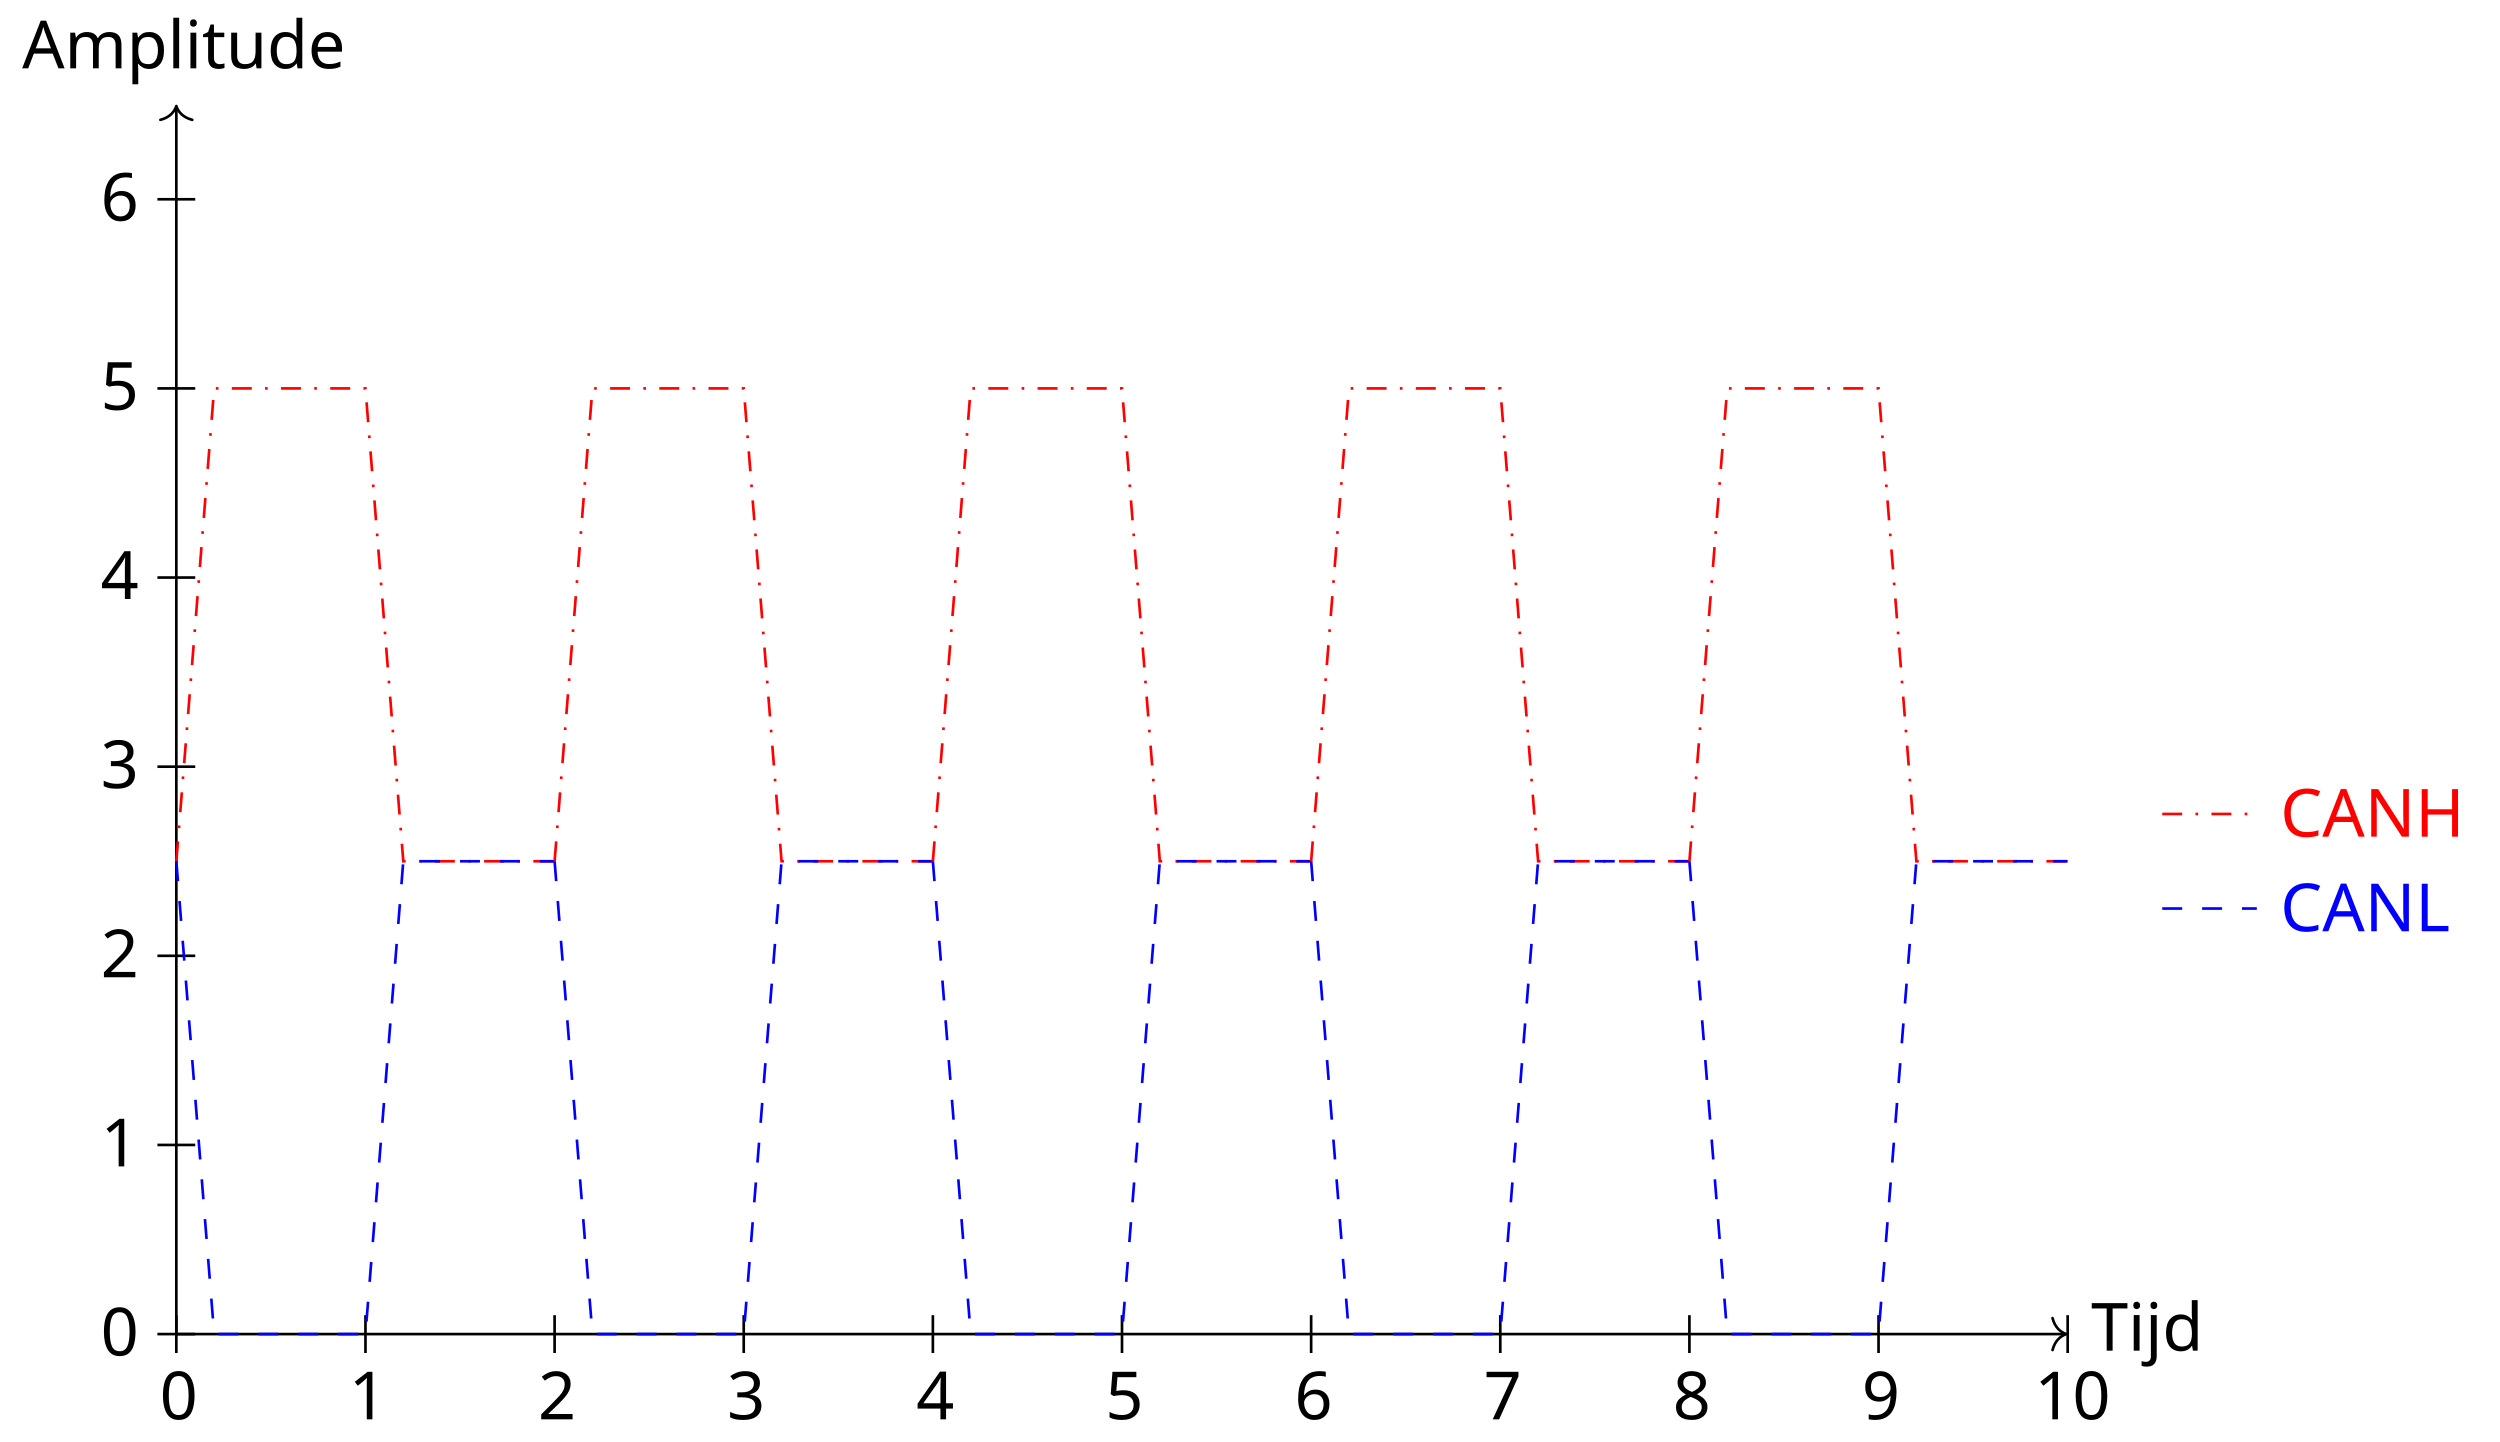
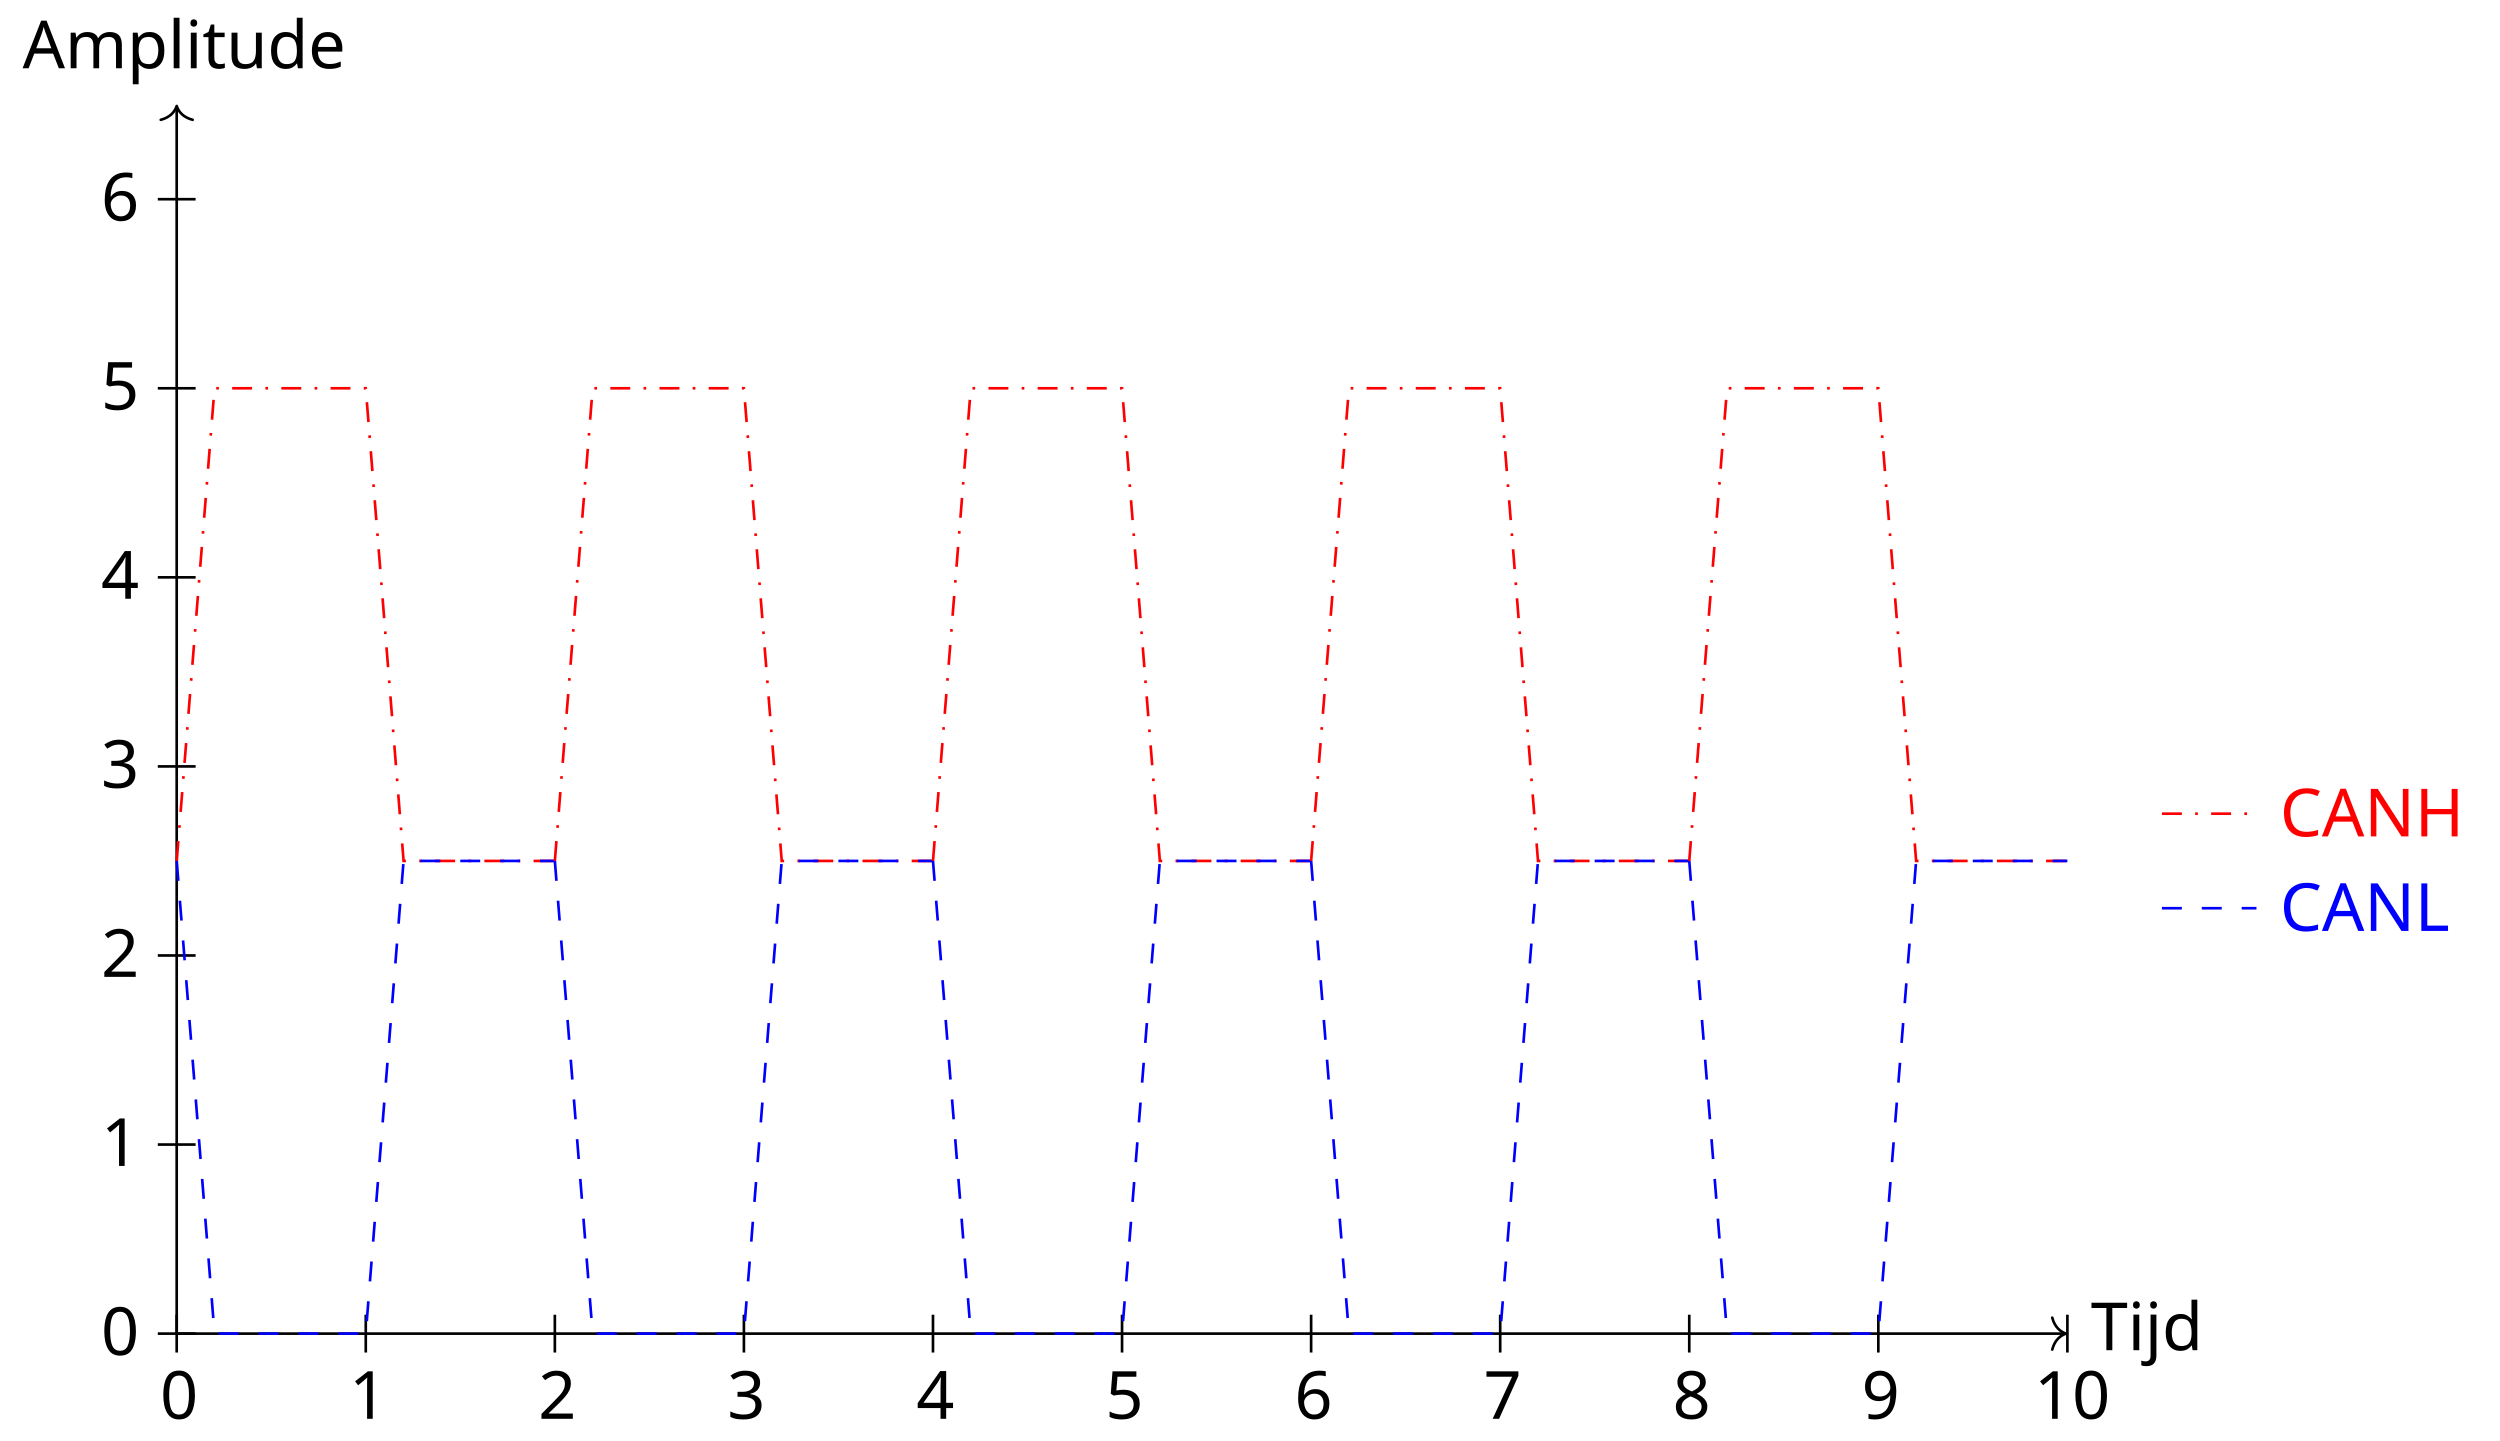
- <svg xmlns="http://www.w3.org/2000/svg" version="1.1" id="svg1602" width="499.588" height="288.057" viewBox="0 0 499.588 288.057">
+ <svg xmlns="http://www.w3.org/2000/svg" version="1.1" id="svg1602" width="720" height="415" viewBox="0 0 499.588 288.057">
  <defs id="defs1606" />
  <g id="g1610" transform="matrix(1.333333,0,0,-1.333333,0,288.0573)">
    <g id="g1612" transform="translate(26.428,16.095)">
      <g id="g1614">
        <g id="g1616">
          <path d="M 0,0 H 283.07" style="fill:none;stroke:#000000;stroke-width:0.399;stroke-linecap:butt;stroke-linejoin:miter;stroke-miterlimit:10;stroke-dasharray:none;stroke-opacity:1" id="path1618" />
          <g id="g1620" transform="translate(283.2688)">
            <g id="g1622">
              <path d="M -2.072,2.391 C -1.694,0.956 -0.85,0.279 0,0 -0.85,-0.279 -1.694,-0.956 -2.072,-2.391" style="fill:none;stroke:#000000;stroke-width:0.399;stroke-linecap:round;stroke-linejoin:round;stroke-miterlimit:10;stroke-dasharray:none;stroke-opacity:1" id="path1624" />
            </g>
          </g>
          <g id="g1626">
            <g id="g1628" transform="translate(286.985,-2.49)">
              <g id="g1630">
                <g id="g1632" transform="translate(-313.413,-13.605)">
                  <text xml:space="preserve" transform="matrix(1,0,0,-1,313.413,13.605)" style="font-variant:normal;font-weight:normal;font-size:9.963px;font-family:CMR10;-inkscape-font-specification:CMR10;writing-mode:lr-tb;fill:#000000;fill-opacity:1;fill-rule:nonzero;stroke:none" id="text1636">
                    <tspan x="0 7.195 9.963 13.007" y="0" id="tspan1634">Tijd</tspan>
                  </text>
                  <g id="g1638" transform="translate(313.413,13.605)" />
                </g>
              </g>
              <g id="g1640" transform="translate(-286.985,2.49)" />
            </g>
          </g>
          <path d="M 0,0 V 183.856" style="fill:none;stroke:#000000;stroke-width:0.399;stroke-linecap:butt;stroke-linejoin:miter;stroke-miterlimit:10;stroke-dasharray:none;stroke-opacity:1" id="path1642" />
          <g id="g1644" transform="rotate(90,-92.0275,92.0275)">
            <g id="g1646">
              <path d="M -2.072,2.391 C -1.694,0.956 -0.85,0.279 0,0 -0.85,-0.279 -1.694,-0.956 -2.072,-2.391" style="fill:none;stroke:#000000;stroke-width:0.399;stroke-linecap:round;stroke-linejoin:round;stroke-miterlimit:10;stroke-dasharray:none;stroke-opacity:1" id="path1648" />
            </g>
          </g>
          <g id="g1650">
            <g id="g1652" transform="translate(-23.107,189.709)">
              <g id="g1654">
                <g id="g1656" transform="translate(-3.321,-205.804)">
                  <text xml:space="preserve" transform="matrix(1,0,0,-1,3.321,205.804)" style="font-variant:normal;font-weight:normal;font-size:9.963px;font-family:CMR10;-inkscape-font-specification:CMR10;writing-mode:lr-tb;fill:#000000;fill-opacity:1;fill-rule:nonzero;stroke:none" id="text1660">
                    <tspan x="0 7.472 15.774 21.309 24.077 26.844 30.719 36.254 41.789" y="0" id="tspan1658">Amplitude</tspan>
                  </text>
                  <g id="g1662" transform="translate(3.321,205.804)" />
                </g>
              </g>
              <g id="g1664" transform="translate(23.107,-189.709)" />
            </g>
          </g>
          <path d="M 0,2.835 V -2.835" style="fill:none;stroke:#000000;stroke-width:0.399;stroke-linecap:butt;stroke-linejoin:miter;stroke-miterlimit:10;stroke-dasharray:none;stroke-opacity:1" id="path1666" />
          <g id="g1668">
            <g id="g1670" transform="translate(-2.49,-12.774)">
              <g id="g1672">
                <g id="g1674" transform="translate(-23.938,-3.321)">
                  <text xml:space="preserve" transform="matrix(1,0,0,-1,23.938,3.321)" style="font-variant:normal;font-weight:normal;font-size:9.963px;font-family:CMR10;-inkscape-font-specification:CMR10;writing-mode:lr-tb;fill:#000000;fill-opacity:1;fill-rule:nonzero;stroke:none" id="text1678">
                    <tspan x="0" y="0" id="tspan1676">0</tspan>
                  </text>
                  <g id="g1680" transform="translate(23.938,3.321)" />
                </g>
              </g>
              <g id="g1682" transform="translate(2.49,12.774)" />
            </g>
          </g>
          <path d="M 28.347,2.835 V -2.835" style="fill:none;stroke:#000000;stroke-width:0.399;stroke-linecap:butt;stroke-linejoin:miter;stroke-miterlimit:10;stroke-dasharray:none;stroke-opacity:1" id="path1684" />
          <g id="g1686">
            <g id="g1688" transform="translate(25.856,-12.774)">
              <g id="g1690">
                <g id="g1692" transform="translate(-52.284,-3.321)">
                  <text xml:space="preserve" transform="matrix(1,0,0,-1,52.284,3.321)" style="font-variant:normal;font-weight:normal;font-size:9.963px;font-family:CMR10;-inkscape-font-specification:CMR10;writing-mode:lr-tb;fill:#000000;fill-opacity:1;fill-rule:nonzero;stroke:none" id="text1696">
                    <tspan x="0" y="0" id="tspan1694">1</tspan>
                  </text>
                  <g id="g1698" transform="translate(52.284,3.321)" />
                </g>
              </g>
              <g id="g1700" transform="translate(-25.856,12.774)" />
            </g>
          </g>
          <path d="M 56.694,2.835 V -2.835" style="fill:none;stroke:#000000;stroke-width:0.399;stroke-linecap:butt;stroke-linejoin:miter;stroke-miterlimit:10;stroke-dasharray:none;stroke-opacity:1" id="path1702" />
          <g id="g1704">
            <g id="g1706" transform="translate(54.203,-12.774)">
              <g id="g1708">
                <g id="g1710" transform="translate(-80.631,-3.321)">
                  <text xml:space="preserve" transform="matrix(1,0,0,-1,80.631,3.321)" style="font-variant:normal;font-weight:normal;font-size:9.963px;font-family:CMR10;-inkscape-font-specification:CMR10;writing-mode:lr-tb;fill:#000000;fill-opacity:1;fill-rule:nonzero;stroke:none" id="text1714">
                    <tspan x="0" y="0" id="tspan1712">2</tspan>
                  </text>
                  <g id="g1716" transform="translate(80.631,3.321)" />
                </g>
              </g>
              <g id="g1718" transform="translate(-54.203,12.774)" />
            </g>
          </g>
          <path d="M 85.04,2.835 V -2.835" style="fill:none;stroke:#000000;stroke-width:0.399;stroke-linecap:butt;stroke-linejoin:miter;stroke-miterlimit:10;stroke-dasharray:none;stroke-opacity:1" id="path1720" />
          <g id="g1722">
            <g id="g1724" transform="translate(82.549,-12.774)">
              <g id="g1726">
                <g id="g1728" transform="translate(-108.977,-3.321)">
                  <text xml:space="preserve" transform="matrix(1,0,0,-1,108.977,3.321)" style="font-variant:normal;font-weight:normal;font-size:9.963px;font-family:CMR10;-inkscape-font-specification:CMR10;writing-mode:lr-tb;fill:#000000;fill-opacity:1;fill-rule:nonzero;stroke:none" id="text1732">
                    <tspan x="0" y="0" id="tspan1730">3</tspan>
                  </text>
                  <g id="g1734" transform="translate(108.977,3.321)" />
                </g>
              </g>
              <g id="g1736" transform="translate(-82.549,12.774)" />
            </g>
          </g>
          <path d="M 113.387,2.835 V -2.835" style="fill:none;stroke:#000000;stroke-width:0.399;stroke-linecap:butt;stroke-linejoin:miter;stroke-miterlimit:10;stroke-dasharray:none;stroke-opacity:1" id="path1738" />
          <g id="g1740">
            <g id="g1742" transform="translate(110.895,-12.774)">
              <g id="g1744">
                <g id="g1746" transform="translate(-137.323,-3.321)">
                  <text xml:space="preserve" transform="matrix(1,0,0,-1,137.323,3.321)" style="font-variant:normal;font-weight:normal;font-size:9.963px;font-family:CMR10;-inkscape-font-specification:CMR10;writing-mode:lr-tb;fill:#000000;fill-opacity:1;fill-rule:nonzero;stroke:none" id="text1750">
                    <tspan x="0" y="0" id="tspan1748">4</tspan>
                  </text>
                  <g id="g1752" transform="translate(137.323,3.321)" />
                </g>
              </g>
              <g id="g1754" transform="translate(-110.895,12.774)" />
            </g>
          </g>
          <path d="M 141.734,2.835 V -2.835" style="fill:none;stroke:#000000;stroke-width:0.399;stroke-linecap:butt;stroke-linejoin:miter;stroke-miterlimit:10;stroke-dasharray:none;stroke-opacity:1" id="path1756" />
          <g id="g1758">
            <g id="g1760" transform="translate(139.242,-12.774)">
              <g id="g1762">
                <g id="g1764" transform="translate(-165.67,-3.321)">
                  <text xml:space="preserve" transform="matrix(1,0,0,-1,165.67,3.321)" style="font-variant:normal;font-weight:normal;font-size:9.963px;font-family:CMR10;-inkscape-font-specification:CMR10;writing-mode:lr-tb;fill:#000000;fill-opacity:1;fill-rule:nonzero;stroke:none" id="text1768">
                    <tspan x="0" y="0" id="tspan1766">5</tspan>
                  </text>
                  <g id="g1770" transform="translate(165.67,3.321)" />
                </g>
              </g>
              <g id="g1772" transform="translate(-139.242,12.774)" />
            </g>
          </g>
          <path d="M 170.081,2.835 V -2.835" style="fill:none;stroke:#000000;stroke-width:0.399;stroke-linecap:butt;stroke-linejoin:miter;stroke-miterlimit:10;stroke-dasharray:none;stroke-opacity:1" id="path1774" />
          <g id="g1776">
            <g id="g1778" transform="translate(167.588,-12.774)">
              <g id="g1780">
                <g id="g1782" transform="translate(-194.016,-3.321)">
                  <text xml:space="preserve" transform="matrix(1,0,0,-1,194.016,3.321)" style="font-variant:normal;font-weight:normal;font-size:9.963px;font-family:CMR10;-inkscape-font-specification:CMR10;writing-mode:lr-tb;fill:#000000;fill-opacity:1;fill-rule:nonzero;stroke:none" id="text1786">
                    <tspan x="0" y="0" id="tspan1784">6</tspan>
                  </text>
                  <g id="g1788" transform="translate(194.016,3.321)" />
                </g>
              </g>
              <g id="g1790" transform="translate(-167.588,12.774)" />
            </g>
          </g>
          <path d="M 198.428,2.835 V -2.835" style="fill:none;stroke:#000000;stroke-width:0.399;stroke-linecap:butt;stroke-linejoin:miter;stroke-miterlimit:10;stroke-dasharray:none;stroke-opacity:1" id="path1792" />
          <g id="g1794">
            <g id="g1796" transform="translate(195.935,-12.774)">
              <g id="g1798">
                <g id="g1800" transform="translate(-222.363,-3.321)">
                  <text xml:space="preserve" transform="matrix(1,0,0,-1,222.363,3.321)" style="font-variant:normal;font-weight:normal;font-size:9.963px;font-family:CMR10;-inkscape-font-specification:CMR10;writing-mode:lr-tb;fill:#000000;fill-opacity:1;fill-rule:nonzero;stroke:none" id="text1804">
                    <tspan x="0" y="0" id="tspan1802">7</tspan>
                  </text>
                  <g id="g1806" transform="translate(222.363,3.321)" />
                </g>
              </g>
              <g id="g1808" transform="translate(-195.935,12.774)" />
            </g>
          </g>
          <path d="M 226.774,2.835 V -2.835" style="fill:none;stroke:#000000;stroke-width:0.399;stroke-linecap:butt;stroke-linejoin:miter;stroke-miterlimit:10;stroke-dasharray:none;stroke-opacity:1" id="path1810" />
          <g id="g1812">
            <g id="g1814" transform="translate(224.281,-12.774)">
              <g id="g1816">
                <g id="g1818" transform="translate(-250.709,-3.321)">
                  <text xml:space="preserve" transform="matrix(1,0,0,-1,250.709,3.321)" style="font-variant:normal;font-weight:normal;font-size:9.963px;font-family:CMR10;-inkscape-font-specification:CMR10;writing-mode:lr-tb;fill:#000000;fill-opacity:1;fill-rule:nonzero;stroke:none" id="text1822">
                    <tspan x="0" y="0" id="tspan1820">8</tspan>
                  </text>
                  <g id="g1824" transform="translate(250.709,3.321)" />
                </g>
              </g>
              <g id="g1826" transform="translate(-224.281,12.774)" />
            </g>
          </g>
          <path d="M 255.121,2.835 V -2.835" style="fill:none;stroke:#000000;stroke-width:0.399;stroke-linecap:butt;stroke-linejoin:miter;stroke-miterlimit:10;stroke-dasharray:none;stroke-opacity:1" id="path1828" />
          <g id="g1830">
            <g id="g1832" transform="translate(252.628,-12.774)">
              <g id="g1834">
                <g id="g1836" transform="translate(-279.056,-3.321)">
                  <text xml:space="preserve" transform="matrix(1,0,0,-1,279.056,3.321)" style="font-variant:normal;font-weight:normal;font-size:9.963px;font-family:CMR10;-inkscape-font-specification:CMR10;writing-mode:lr-tb;fill:#000000;fill-opacity:1;fill-rule:nonzero;stroke:none" id="text1840">
                    <tspan x="0" y="0" id="tspan1838">9</tspan>
                  </text>
                  <g id="g1842" transform="translate(279.056,3.321)" />
                </g>
              </g>
              <g id="g1844" transform="translate(-252.628,12.774)" />
            </g>
          </g>
          <path d="M 283.468,2.835 V -2.835" style="fill:none;stroke:#000000;stroke-width:0.399;stroke-linecap:butt;stroke-linejoin:miter;stroke-miterlimit:10;stroke-dasharray:none;stroke-opacity:1" id="path1846" />
          <g id="g1848">
            <g id="g1850" transform="translate(278.483,-12.774)">
              <g id="g1852">
                <g id="g1854" transform="translate(-304.911,-3.321)">
                  <text xml:space="preserve" transform="matrix(1,0,0,-1,304.911,3.321)" style="font-variant:normal;font-weight:normal;font-size:9.963px;font-family:CMR10;-inkscape-font-specification:CMR10;writing-mode:lr-tb;fill:#000000;fill-opacity:1;fill-rule:nonzero;stroke:none" id="text1858">
                    <tspan x="0 4.981" y="0" id="tspan1856">10</tspan>
                  </text>
                  <g id="g1860" transform="translate(304.911,3.321)" />
                </g>
              </g>
              <g id="g1862" transform="translate(-278.483,12.774)" />
            </g>
          </g>
          <path d="M 2.835,0 H -2.835" style="fill:none;stroke:#000000;stroke-width:0.399;stroke-linecap:butt;stroke-linejoin:miter;stroke-miterlimit:10;stroke-dasharray:none;stroke-opacity:1" id="path1864" />
          <g id="g1866">
            <g id="g1868" transform="translate(-11.336,-3.21)">
              <g id="g1870">
                <g id="g1872" transform="translate(-15.092,-12.885)">
                  <text xml:space="preserve" transform="matrix(1,0,0,-1,15.092,12.885)" style="font-variant:normal;font-weight:normal;font-size:9.963px;font-family:CMR10;-inkscape-font-specification:CMR10;writing-mode:lr-tb;fill:#000000;fill-opacity:1;fill-rule:nonzero;stroke:none" id="text1876">
                    <tspan x="0" y="0" id="tspan1874">0</tspan>
                  </text>
                  <g id="g1878" transform="translate(15.092,12.885)" />
                </g>
              </g>
              <g id="g1880" transform="translate(11.336,3.21)" />
            </g>
          </g>
          <path d="M 2.835,28.347 H -2.835" style="fill:none;stroke:#000000;stroke-width:0.399;stroke-linecap:butt;stroke-linejoin:miter;stroke-miterlimit:10;stroke-dasharray:none;stroke-opacity:1" id="path1882" />
          <g id="g1884">
            <g id="g1886" transform="translate(-11.336,25.137)">
              <g id="g1888">
                <g id="g1890" transform="translate(-15.092,-41.232)">
                  <text xml:space="preserve" transform="matrix(1,0,0,-1,15.092,41.232)" style="font-variant:normal;font-weight:normal;font-size:9.963px;font-family:CMR10;-inkscape-font-specification:CMR10;writing-mode:lr-tb;fill:#000000;fill-opacity:1;fill-rule:nonzero;stroke:none" id="text1894">
                    <tspan x="0" y="0" id="tspan1892">1</tspan>
                  </text>
                  <g id="g1896" transform="translate(15.092,41.232)" />
                </g>
              </g>
              <g id="g1898" transform="translate(11.336,-25.137)" />
            </g>
          </g>
          <path d="M 2.835,56.694 H -2.835" style="fill:none;stroke:#000000;stroke-width:0.399;stroke-linecap:butt;stroke-linejoin:miter;stroke-miterlimit:10;stroke-dasharray:none;stroke-opacity:1" id="path1900" />
          <g id="g1902">
            <g id="g1904" transform="translate(-11.336,53.483)">
              <g id="g1906">
                <g id="g1908" transform="translate(-15.092,-69.578)">
                  <text xml:space="preserve" transform="matrix(1,0,0,-1,15.092,69.578)" style="font-variant:normal;font-weight:normal;font-size:9.963px;font-family:CMR10;-inkscape-font-specification:CMR10;writing-mode:lr-tb;fill:#000000;fill-opacity:1;fill-rule:nonzero;stroke:none" id="text1912">
                    <tspan x="0" y="0" id="tspan1910">2</tspan>
                  </text>
                  <g id="g1914" transform="translate(15.092,69.578)" />
                </g>
              </g>
              <g id="g1916" transform="translate(11.336,-53.483)" />
            </g>
          </g>
          <path d="M 2.835,85.04 H -2.835" style="fill:none;stroke:#000000;stroke-width:0.399;stroke-linecap:butt;stroke-linejoin:miter;stroke-miterlimit:10;stroke-dasharray:none;stroke-opacity:1" id="path1918" />
          <g id="g1920">
            <g id="g1922" transform="translate(-11.336,81.83)">
              <g id="g1924">
                <g id="g1926" transform="translate(-15.092,-97.925)">
                  <text xml:space="preserve" transform="matrix(1,0,0,-1,15.092,97.925)" style="font-variant:normal;font-weight:normal;font-size:9.963px;font-family:CMR10;-inkscape-font-specification:CMR10;writing-mode:lr-tb;fill:#000000;fill-opacity:1;fill-rule:nonzero;stroke:none" id="text1930">
                    <tspan x="0" y="0" id="tspan1928">3</tspan>
                  </text>
                  <g id="g1932" transform="translate(15.092,97.925)" />
                </g>
              </g>
              <g id="g1934" transform="translate(11.336,-81.83)" />
            </g>
          </g>
          <path d="M 2.835,113.387 H -2.835" style="fill:none;stroke:#000000;stroke-width:0.399;stroke-linecap:butt;stroke-linejoin:miter;stroke-miterlimit:10;stroke-dasharray:none;stroke-opacity:1" id="path1936" />
          <g id="g1938">
            <g id="g1940" transform="translate(-11.336,110.176)">
              <g id="g1942">
                <g id="g1944" transform="translate(-15.092,-126.271)">
                  <text xml:space="preserve" transform="matrix(1,0,0,-1,15.092,126.271)" style="font-variant:normal;font-weight:normal;font-size:9.963px;font-family:CMR10;-inkscape-font-specification:CMR10;writing-mode:lr-tb;fill:#000000;fill-opacity:1;fill-rule:nonzero;stroke:none" id="text1948">
                    <tspan x="0" y="0" id="tspan1946">4</tspan>
                  </text>
                  <g id="g1950" transform="translate(15.092,126.271)" />
                </g>
              </g>
              <g id="g1952" transform="translate(11.336,-110.176)" />
            </g>
          </g>
          <path d="M 2.835,141.734 H -2.835" style="fill:none;stroke:#000000;stroke-width:0.399;stroke-linecap:butt;stroke-linejoin:miter;stroke-miterlimit:10;stroke-dasharray:none;stroke-opacity:1" id="path1954" />
          <g id="g1956">
            <g id="g1958" transform="translate(-11.336,138.523)">
              <g id="g1960">
                <g id="g1962" transform="translate(-15.092,-154.618)">
                  <text xml:space="preserve" transform="matrix(1,0,0,-1,15.092,154.618)" style="font-variant:normal;font-weight:normal;font-size:9.963px;font-family:CMR10;-inkscape-font-specification:CMR10;writing-mode:lr-tb;fill:#000000;fill-opacity:1;fill-rule:nonzero;stroke:none" id="text1966">
                    <tspan x="0" y="0" id="tspan1964">5</tspan>
                  </text>
                  <g id="g1968" transform="translate(15.092,154.618)" />
                </g>
              </g>
              <g id="g1970" transform="translate(11.336,-138.523)" />
            </g>
          </g>
          <path d="M 2.835,170.081 H -2.835" style="fill:none;stroke:#000000;stroke-width:0.399;stroke-linecap:butt;stroke-linejoin:miter;stroke-miterlimit:10;stroke-dasharray:none;stroke-opacity:1" id="path1972" />
          <g id="g1974">
            <g id="g1976" transform="translate(-11.336,166.869)">
              <g id="g1978">
                <g id="g1980" transform="translate(-15.092,-182.964)">
                  <text xml:space="preserve" transform="matrix(1,0,0,-1,15.092,182.964)" style="font-variant:normal;font-weight:normal;font-size:9.963px;font-family:CMR10;-inkscape-font-specification:CMR10;writing-mode:lr-tb;fill:#000000;fill-opacity:1;fill-rule:nonzero;stroke:none" id="text1984">
                    <tspan x="0" y="0" id="tspan1982">6</tspan>
                  </text>
                  <g id="g1986" transform="translate(15.092,182.964)" />
                </g>
              </g>
              <g id="g1988" transform="translate(11.336,-166.869)" />
            </g>
          </g>
          <g id="g1990">
            <path d="m 0,70.867 5.669,70.867 h 5.669 5.67 5.669 5.669 L 34.016,70.867 h 5.669 5.67 5.669 5.669" style="fill:none;stroke:#ff0000;stroke-width:0.399;stroke-linecap:butt;stroke-linejoin:miter;stroke-miterlimit:10;stroke-dasharray:2.989, 1.993, 0.399, 1.993;stroke-dashoffset:0;stroke-opacity:1" id="path1992" />
          </g>
          <g id="g1994">
            <path d="M 0,70.867 5.669,0 h 5.669 5.67 5.669 5.669 l 5.669,70.867 h 5.669 5.67 5.669 5.669" style="fill:none;stroke:#0000ff;stroke-width:0.399;stroke-linecap:butt;stroke-linejoin:miter;stroke-miterlimit:10;stroke-dasharray:2.989, 2.989;stroke-dashoffset:0;stroke-opacity:1" id="path1996" />
          </g>
          <g id="g1998">
            <path d="m 56.694,70.867 5.669,70.867 h 5.669 5.67 5.669 5.669 L 90.71,70.867 h 5.669 5.67 5.669 5.669" style="fill:none;stroke:#ff0000;stroke-width:0.399;stroke-linecap:butt;stroke-linejoin:miter;stroke-miterlimit:10;stroke-dasharray:2.989, 1.993, 0.399, 1.993;stroke-dashoffset:0;stroke-opacity:1" id="path2000" />
          </g>
          <g id="g2002">
            <path d="M 56.694,70.867 62.363,0 h 5.669 5.67 5.669 5.669 l 5.669,70.867 h 5.669 5.67 5.669 5.669" style="fill:none;stroke:#0000ff;stroke-width:0.399;stroke-linecap:butt;stroke-linejoin:miter;stroke-miterlimit:10;stroke-dasharray:2.989, 2.989;stroke-dashoffset:0;stroke-opacity:1" id="path2004" />
          </g>
          <g id="g2006">
            <path d="m 113.387,70.867 5.669,70.867 h 5.669 5.67 5.669 5.669 L 147.403,70.867 h 5.669 5.67 5.669 5.669" style="fill:none;stroke:#ff0000;stroke-width:0.399;stroke-linecap:butt;stroke-linejoin:miter;stroke-miterlimit:10;stroke-dasharray:2.989, 1.993, 0.399, 1.993;stroke-dashoffset:0;stroke-opacity:1" id="path2008" />
          </g>
          <g id="g2010">
            <path d="M 113.387,70.867 119.056,0 h 5.669 5.67 5.669 5.669 l 5.669,70.867 h 5.669 5.67 5.669 5.669" style="fill:none;stroke:#0000ff;stroke-width:0.399;stroke-linecap:butt;stroke-linejoin:miter;stroke-miterlimit:10;stroke-dasharray:2.989, 2.989;stroke-dashoffset:0;stroke-opacity:1" id="path2012" />
          </g>
          <g id="g2014">
            <path d="m 170.081,70.867 5.669,70.867 h 5.669 5.67 5.669 5.669 L 204.097,70.867 h 5.669 5.67 5.669 5.669" style="fill:none;stroke:#ff0000;stroke-width:0.399;stroke-linecap:butt;stroke-linejoin:miter;stroke-miterlimit:10;stroke-dasharray:2.989, 1.993, 0.399, 1.993;stroke-dashoffset:0;stroke-opacity:1" id="path2016" />
          </g>
          <g id="g2018">
            <path d="M 170.081,70.867 175.75,0 h 5.669 5.67 5.669 5.669 l 5.669,70.867 h 5.669 5.67 5.669 5.669" style="fill:none;stroke:#0000ff;stroke-width:0.399;stroke-linecap:butt;stroke-linejoin:miter;stroke-miterlimit:10;stroke-dasharray:2.989, 2.989;stroke-dashoffset:0;stroke-opacity:1" id="path2020" />
          </g>
          <g id="g2022">
            <path d="m 226.774,70.867 5.669,70.867 h 5.669 5.67 5.669 5.669 L 260.791,70.867 h 5.669 5.67 5.669 5.669" style="fill:none;stroke:#ff0000;stroke-width:0.399;stroke-linecap:butt;stroke-linejoin:miter;stroke-miterlimit:10;stroke-dasharray:2.989, 1.993, 0.399, 1.993;stroke-dashoffset:0;stroke-opacity:1" id="path2024" />
          </g>
          <g id="g2026">
            <path d="M 226.774,70.867 232.444,0 h 5.669 5.67 5.669 5.669 l 5.669,70.867 h 5.669 5.67 5.669 5.669" style="fill:none;stroke:#0000ff;stroke-width:0.399;stroke-linecap:butt;stroke-linejoin:miter;stroke-miterlimit:10;stroke-dasharray:2.989, 2.989;stroke-dashoffset:0;stroke-opacity:1" id="path2028" />
          </g>
          <g id="g2030">
            <path d="m 297.642,77.954 h 14.173" style="fill:none;stroke:#ff0000;stroke-width:0.399;stroke-linecap:butt;stroke-linejoin:miter;stroke-miterlimit:10;stroke-dasharray:2.989, 1.993, 0.399, 1.993;stroke-dashoffset:0;stroke-opacity:1" id="path2032" />
            <g id="g2034">
              <g id="g2036" transform="translate(315.331,74.549)">
                <g id="g2038">
                  <g id="g2040" transform="translate(-341.759,-90.644)">
                    <text xml:space="preserve" transform="matrix(1,0,0,-1,341.759,90.644)" style="font-variant:normal;font-weight:normal;font-size:9.963px;font-family:CMR10;-inkscape-font-specification:CMR10;writing-mode:lr-tb;fill:#ff0000;fill-opacity:1;fill-rule:nonzero;stroke:none" id="text2044">
                      <tspan x="0 7.195 14.667 22.139" y="0" id="tspan2042">CANH</tspan>
                    </text>
                    <g id="g2046" transform="translate(341.759,90.644)" />
                  </g>
                </g>
                <g id="g2048" transform="translate(-315.331,-74.549)" />
              </g>
            </g>
          </g>
          <g id="g2050">
            <path d="m 297.642,63.78 h 14.173" style="fill:none;stroke:#0000ff;stroke-width:0.399;stroke-linecap:butt;stroke-linejoin:miter;stroke-miterlimit:10;stroke-dasharray:2.989, 2.989;stroke-dashoffset:0;stroke-opacity:1" id="path2052" />
            <g id="g2054">
              <g id="g2056" transform="translate(315.331,60.376)">
                <g id="g2058">
                  <g id="g2060" transform="translate(-341.759,-76.471)">
                    <text xml:space="preserve" transform="matrix(1,0,0,-1,341.759,76.471)" style="font-variant:normal;font-weight:normal;font-size:9.963px;font-family:CMR10;-inkscape-font-specification:CMR10;writing-mode:lr-tb;fill:#0000ff;fill-opacity:1;fill-rule:nonzero;stroke:none" id="text2064">
                      <tspan x="0 7.195 14.667 22.139" y="0" id="tspan2062">CANL</tspan>
                    </text>
                    <g id="g2066" transform="translate(341.759,76.471)" />
                  </g>
                </g>
                <g id="g2068" transform="translate(-315.331,-60.376)" />
              </g>
            </g>
          </g>
        </g>
      </g>
    </g>
  </g>
</svg>
